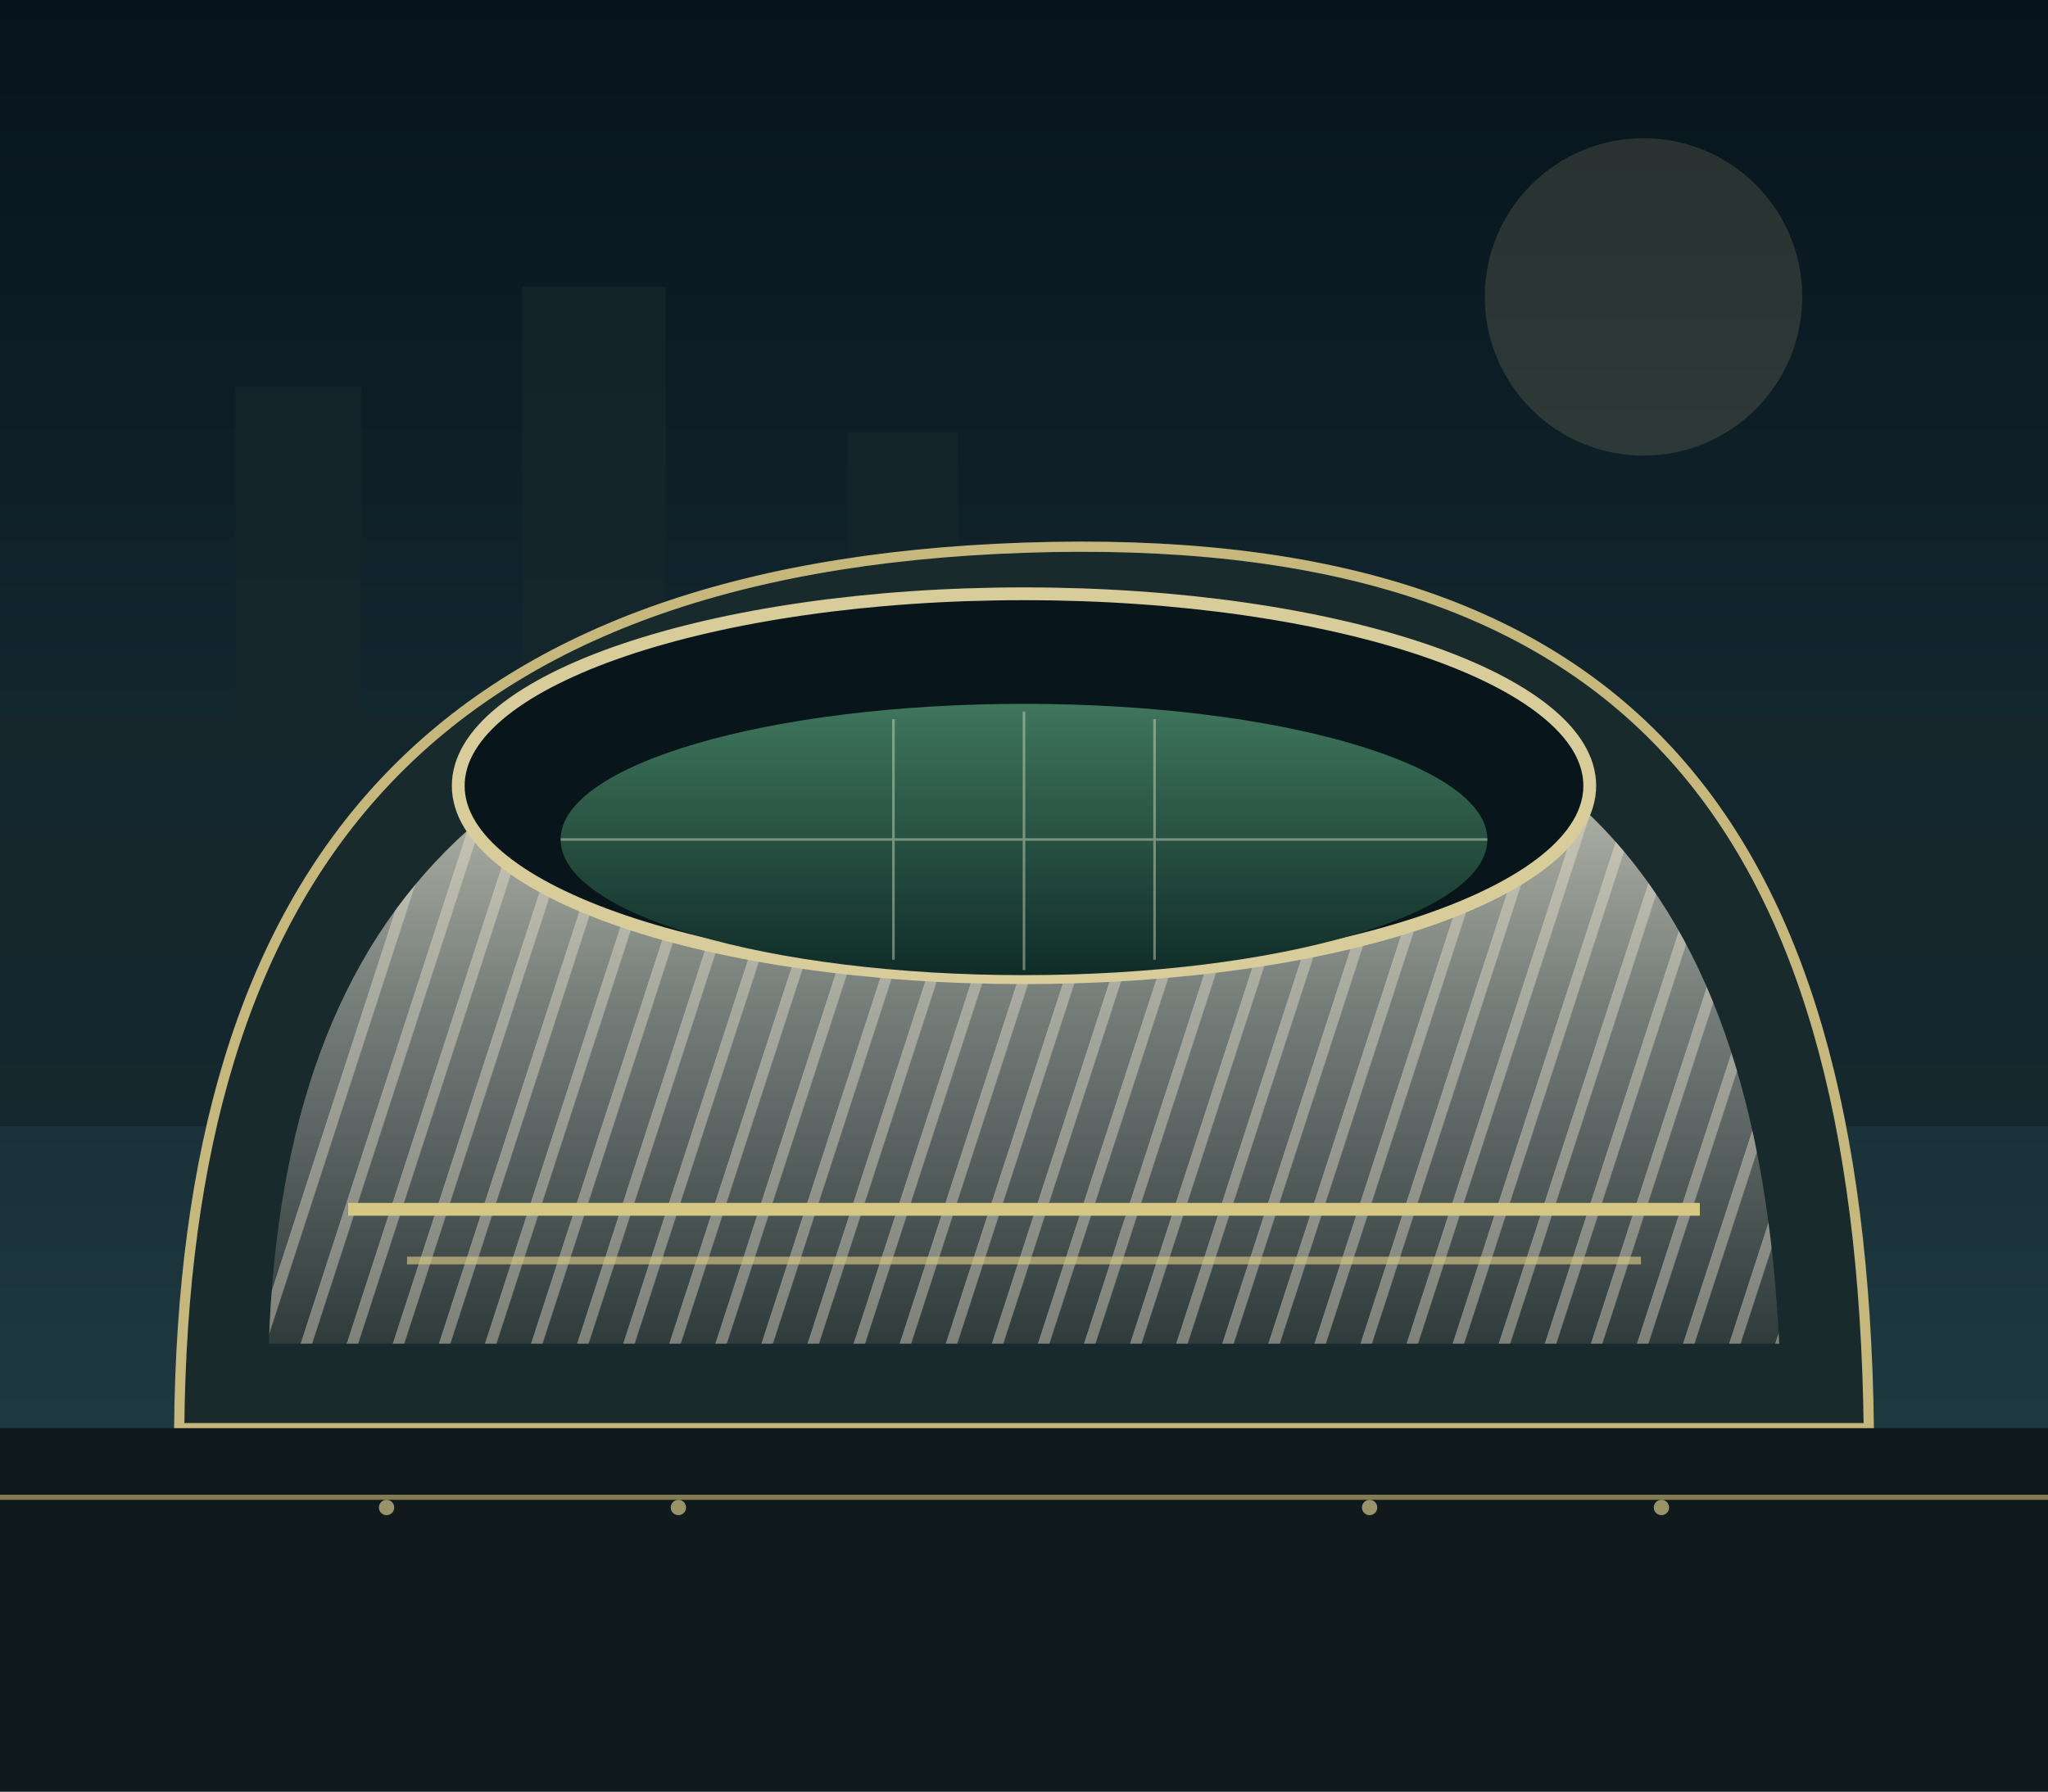
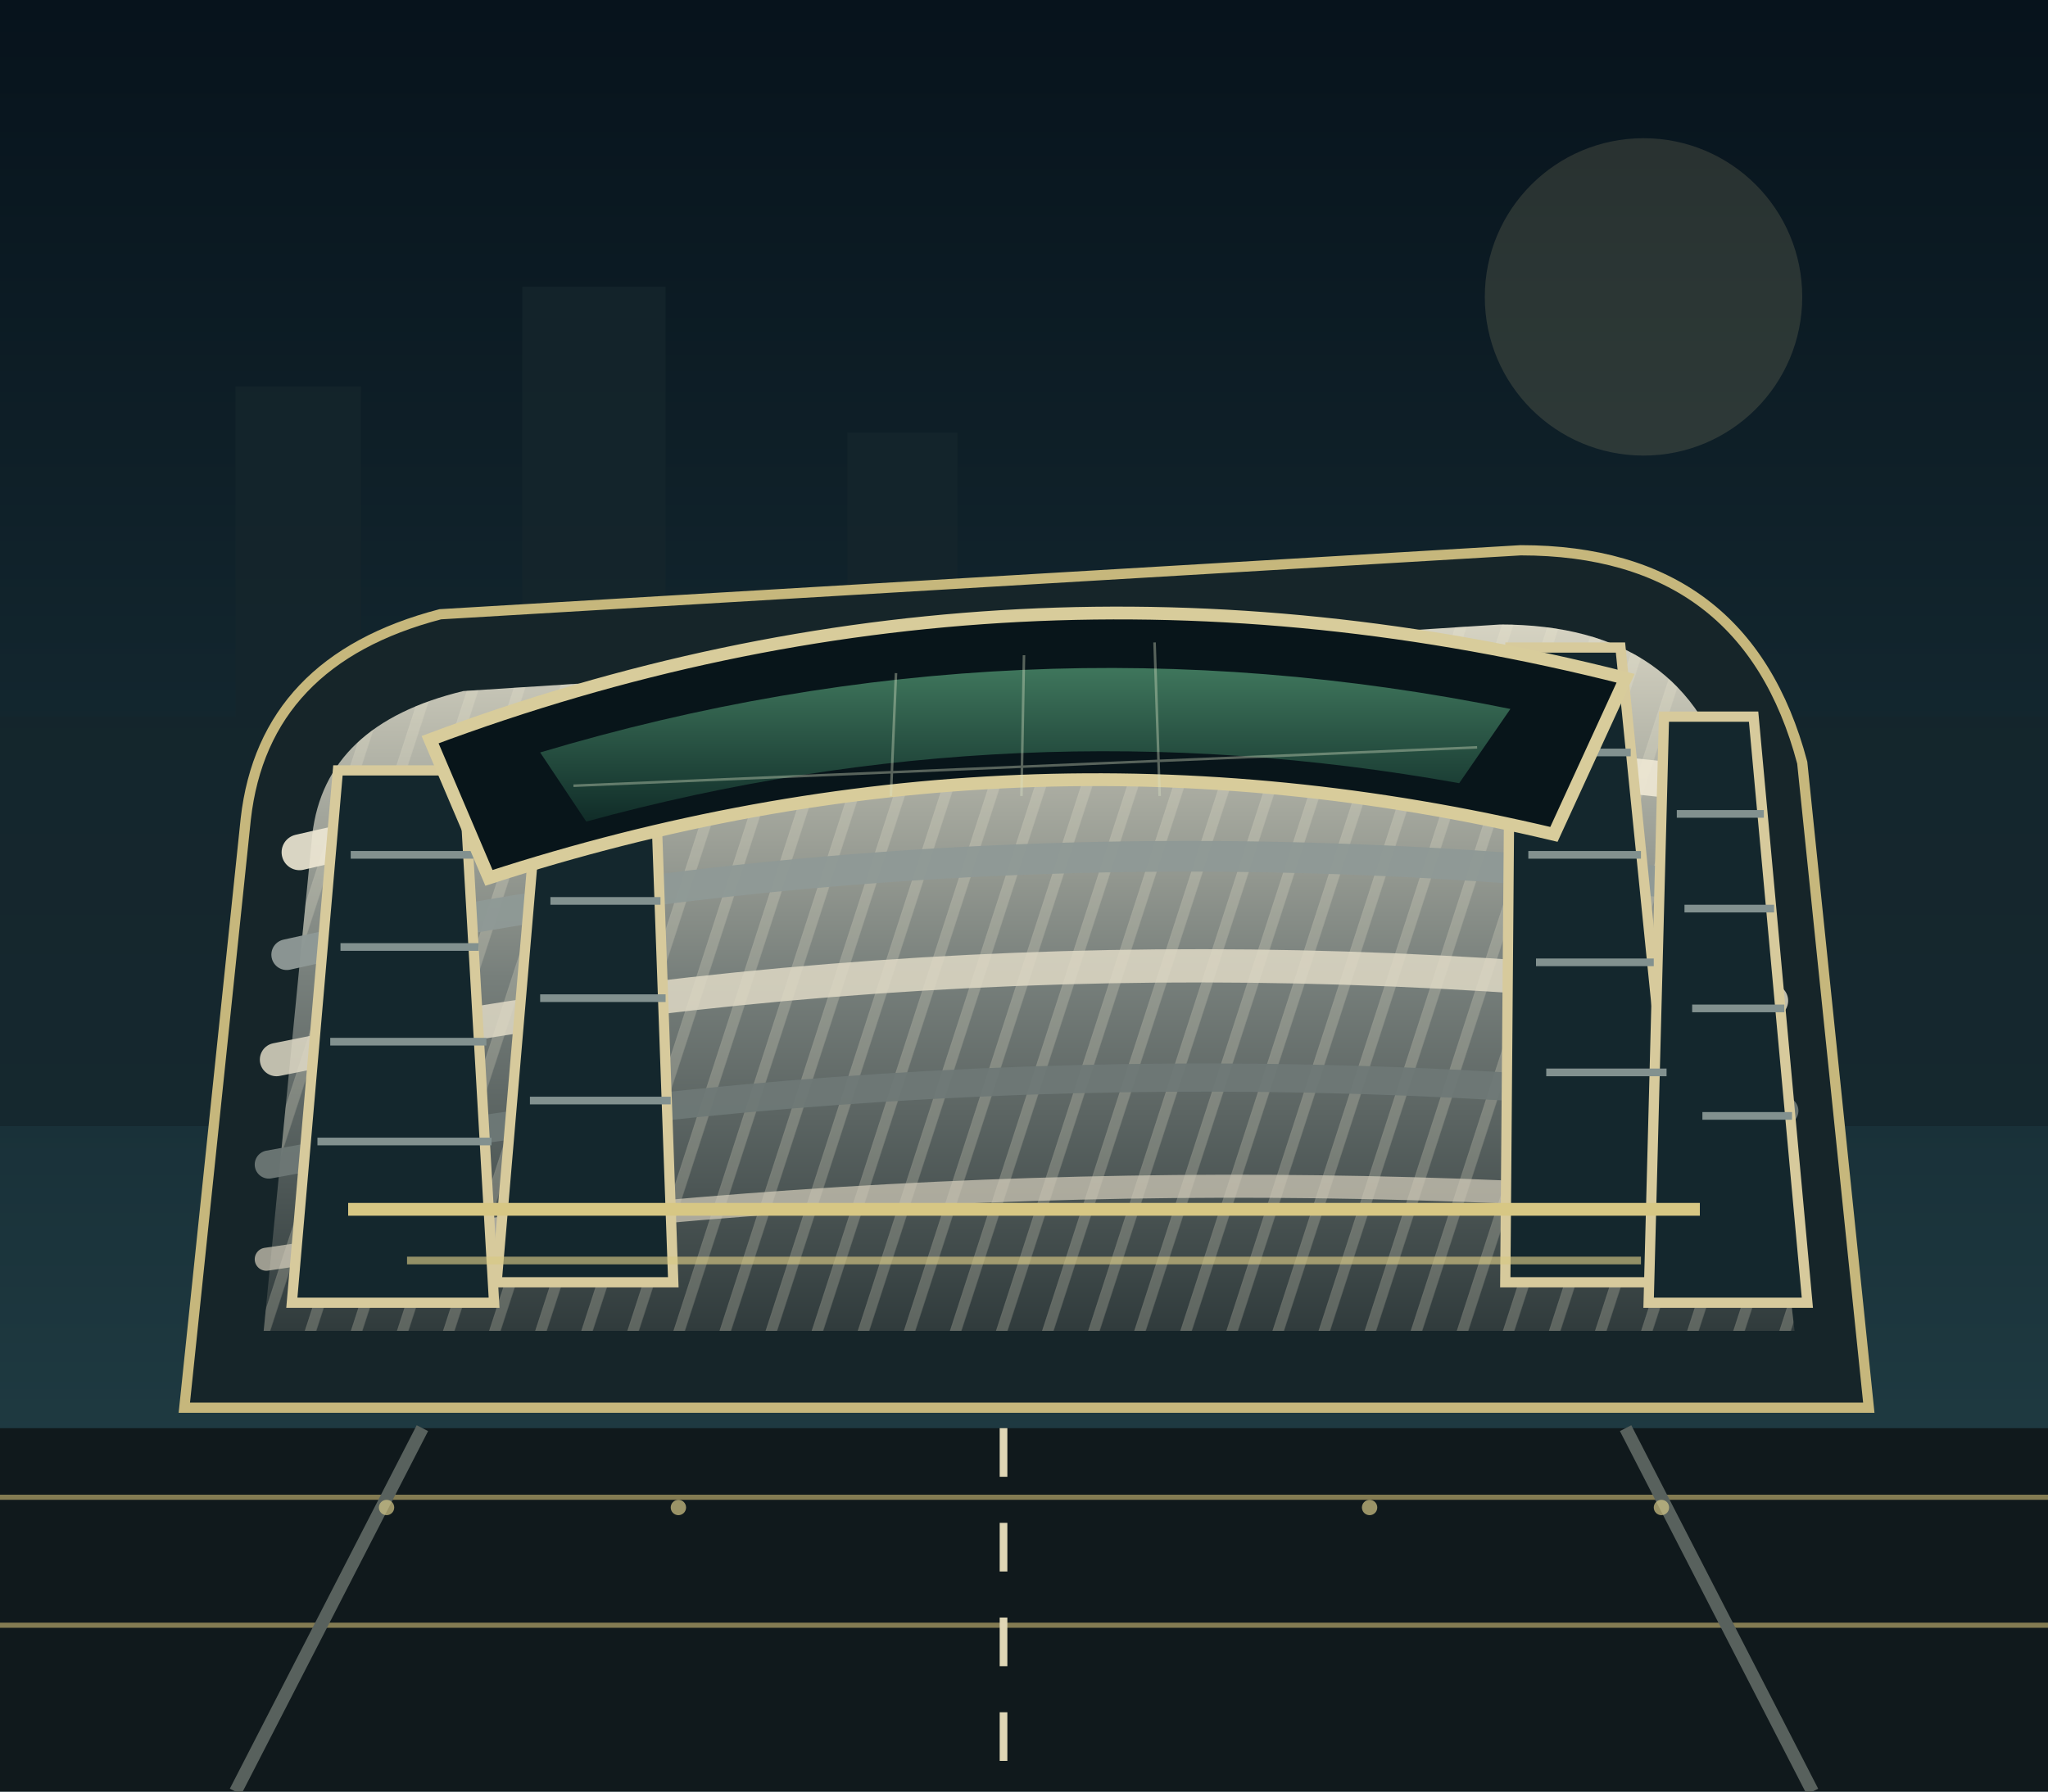
<svg xmlns="http://www.w3.org/2000/svg" viewBox="0 0 800 700" role="img" aria-labelledby="title desc">
  <defs>
    <linearGradient id="sky" x2="0" y2="1">
      <stop stop-color="#07131c" />
      <stop offset="1" stop-color="#24434a" />
    </linearGradient>
    <linearGradient id="shell" x2="0" y2="1">
      <stop stop-color="#d6d3c2" />
      <stop offset=".5" stop-color="#777f7b" />
      <stop offset="1" stop-color="#303b3c" />
    </linearGradient>
    <linearGradient id="pitch" x2="0" y2="1">
      <stop stop-color="#3f765c" />
      <stop offset="1" stop-color="#102c28" />
    </linearGradient>
    <pattern id="ribs" width="18" height="18" patternUnits="userSpaceOnUse" patternTransform="skewX(-18)">
      <path d="M2 0v18" stroke="#f0ead2" stroke-width="5" opacity=".52" />
    </pattern>
  </defs>
  <rect width="800" height="700" fill="url(#sky)" />
  <circle cx="642" cy="116" r="62" fill="#d5c48f" opacity=".16" />
  <g fill="#14252b" opacity=".78">
    <path d="M0 280h92V151h49v129h63V112h56v168h71V169h43v111h426v160H0z" />
  </g>
-   <path d="M70 558C72 342 166 222 400 214s327 105 330 344Z" fill="#192a2c" stroke="#c6b77c" stroke-width="4" />
-   <path d="M105 525C111 353 197 262 400 255s286 84 295 270Z" fill="url(#shell)" />
-   <path d="M105 525C111 353 197 262 400 255s286 84 295 270Z" fill="url(#ribs)" opacity=".78" />
-   <ellipse cx="400" cy="307" rx="221" ry="75" fill="#08151a" stroke="#d8cc9b" stroke-width="5" />
-   <ellipse cx="400" cy="328" rx="181" ry="53" fill="url(#pitch)" />
-   <path d="M400 278v101M219 328h362M349 281v94M451 281v94" stroke="#d9e2c5" opacity=".45" />
+   <path d="M72 550 96 320Q103 258 172 240L594 215Q682 215 704 298L730 550Z" fill="#162529" stroke="#c6b77c" stroke-width="4" />
+   <path d="M103 520 122 326Q127 283 181 270L586 244Q659 244 676 307L701 520Z" fill="url(#shell)" />
+   <path d="M103 520 122 326Q127 283 181 270L586 244Q659 244 676 307L701 520Z" fill="url(#ribs)" opacity=".46" />
+   <g fill="none" stroke-linecap="round">
+     <path d="M117 333Q383 271 680 308" stroke="#eee8d4" stroke-width="14" opacity=".9" />
+     <path d="M112 373Q390 311 687 349" stroke="#8f9996" stroke-width="12" opacity=".96" />
+     <path d="M108 414Q394 355 692 391" stroke="#e0dac6" stroke-width="13" opacity=".84" />
+     <path d="M105 455Q400 400 697 434" stroke="#6d7876" stroke-width="11" opacity=".94" />
+     <path d="M104 492Q405 447 699 473" stroke="#d5cfbc" stroke-width="9" opacity=".7" />
+   </g>
+   <g fill="#14272d" stroke="#d7ca9c" stroke-width="4">
+     <path d="M132 301h49l12 208h-79z" />
+     <path d="M213 278h42l8 223h-69z" />
+     <path d="M590 253h43l25 248h-70z" />
+     <path d="M650 280h35l21 229h-62z" />
+   </g>
+   <g stroke="#82918f" stroke-width="3">
+     <path d="M137 334h48M133 370h54M129 407h61M124 446h68" />
+     <path d="M218 315h39M215 352h43M211 390h49M207 430h55" />
+     <path d="M594 294h43M597 334h44M600 376h46M604 419h47" />
+     <path d="M655 318h34M658 355h35M661 394h36M665 436h35" />
+   </g>
+   <path d="M168 289Q395 204 635 265L607 326Q397 276 191 343Z" fill="#08151a" stroke="#d8cc9b" stroke-width="5" />
+   <path d="M211 294Q398 238 590 277L570 306Q397 275 229 321Z" fill="url(#pitch)" />
+   <path d="m400 256-1 55M224 307l353-15M350 263l-2 48M451 251l2 60" stroke="#d9e2c5" opacity=".38" />
  <g fill="#d7c784">
    <rect x="136" y="470" width="528" height="5" />
    <rect x="159" y="491" width="482" height="3" opacity=".65" />
  </g>
  <path d="M0 558h800v142H0z" fill="#10191c" />
-   <path d="M0 585h800" stroke="#d1bd76" stroke-width="2" opacity=".6" />
+   <path d="M0 585h800M0 635h800" stroke="#d1bd76" stroke-width="2" opacity=".6" />
+   <path d="M165 558 92 700M635 558l73 142" stroke="#58615d" stroke-width="5" />
+   <path d="M392 558v142" stroke="#dfd6b5" stroke-width="3" stroke-dasharray="19 18" />
  <g fill="#d4c787" opacity=".7">
    <circle cx="151" cy="589" r="3" />
    <circle cx="265" cy="589" r="3" />
    <circle cx="535" cy="589" r="3" />
    <circle cx="649" cy="589" r="3" />
  </g>
</svg>
